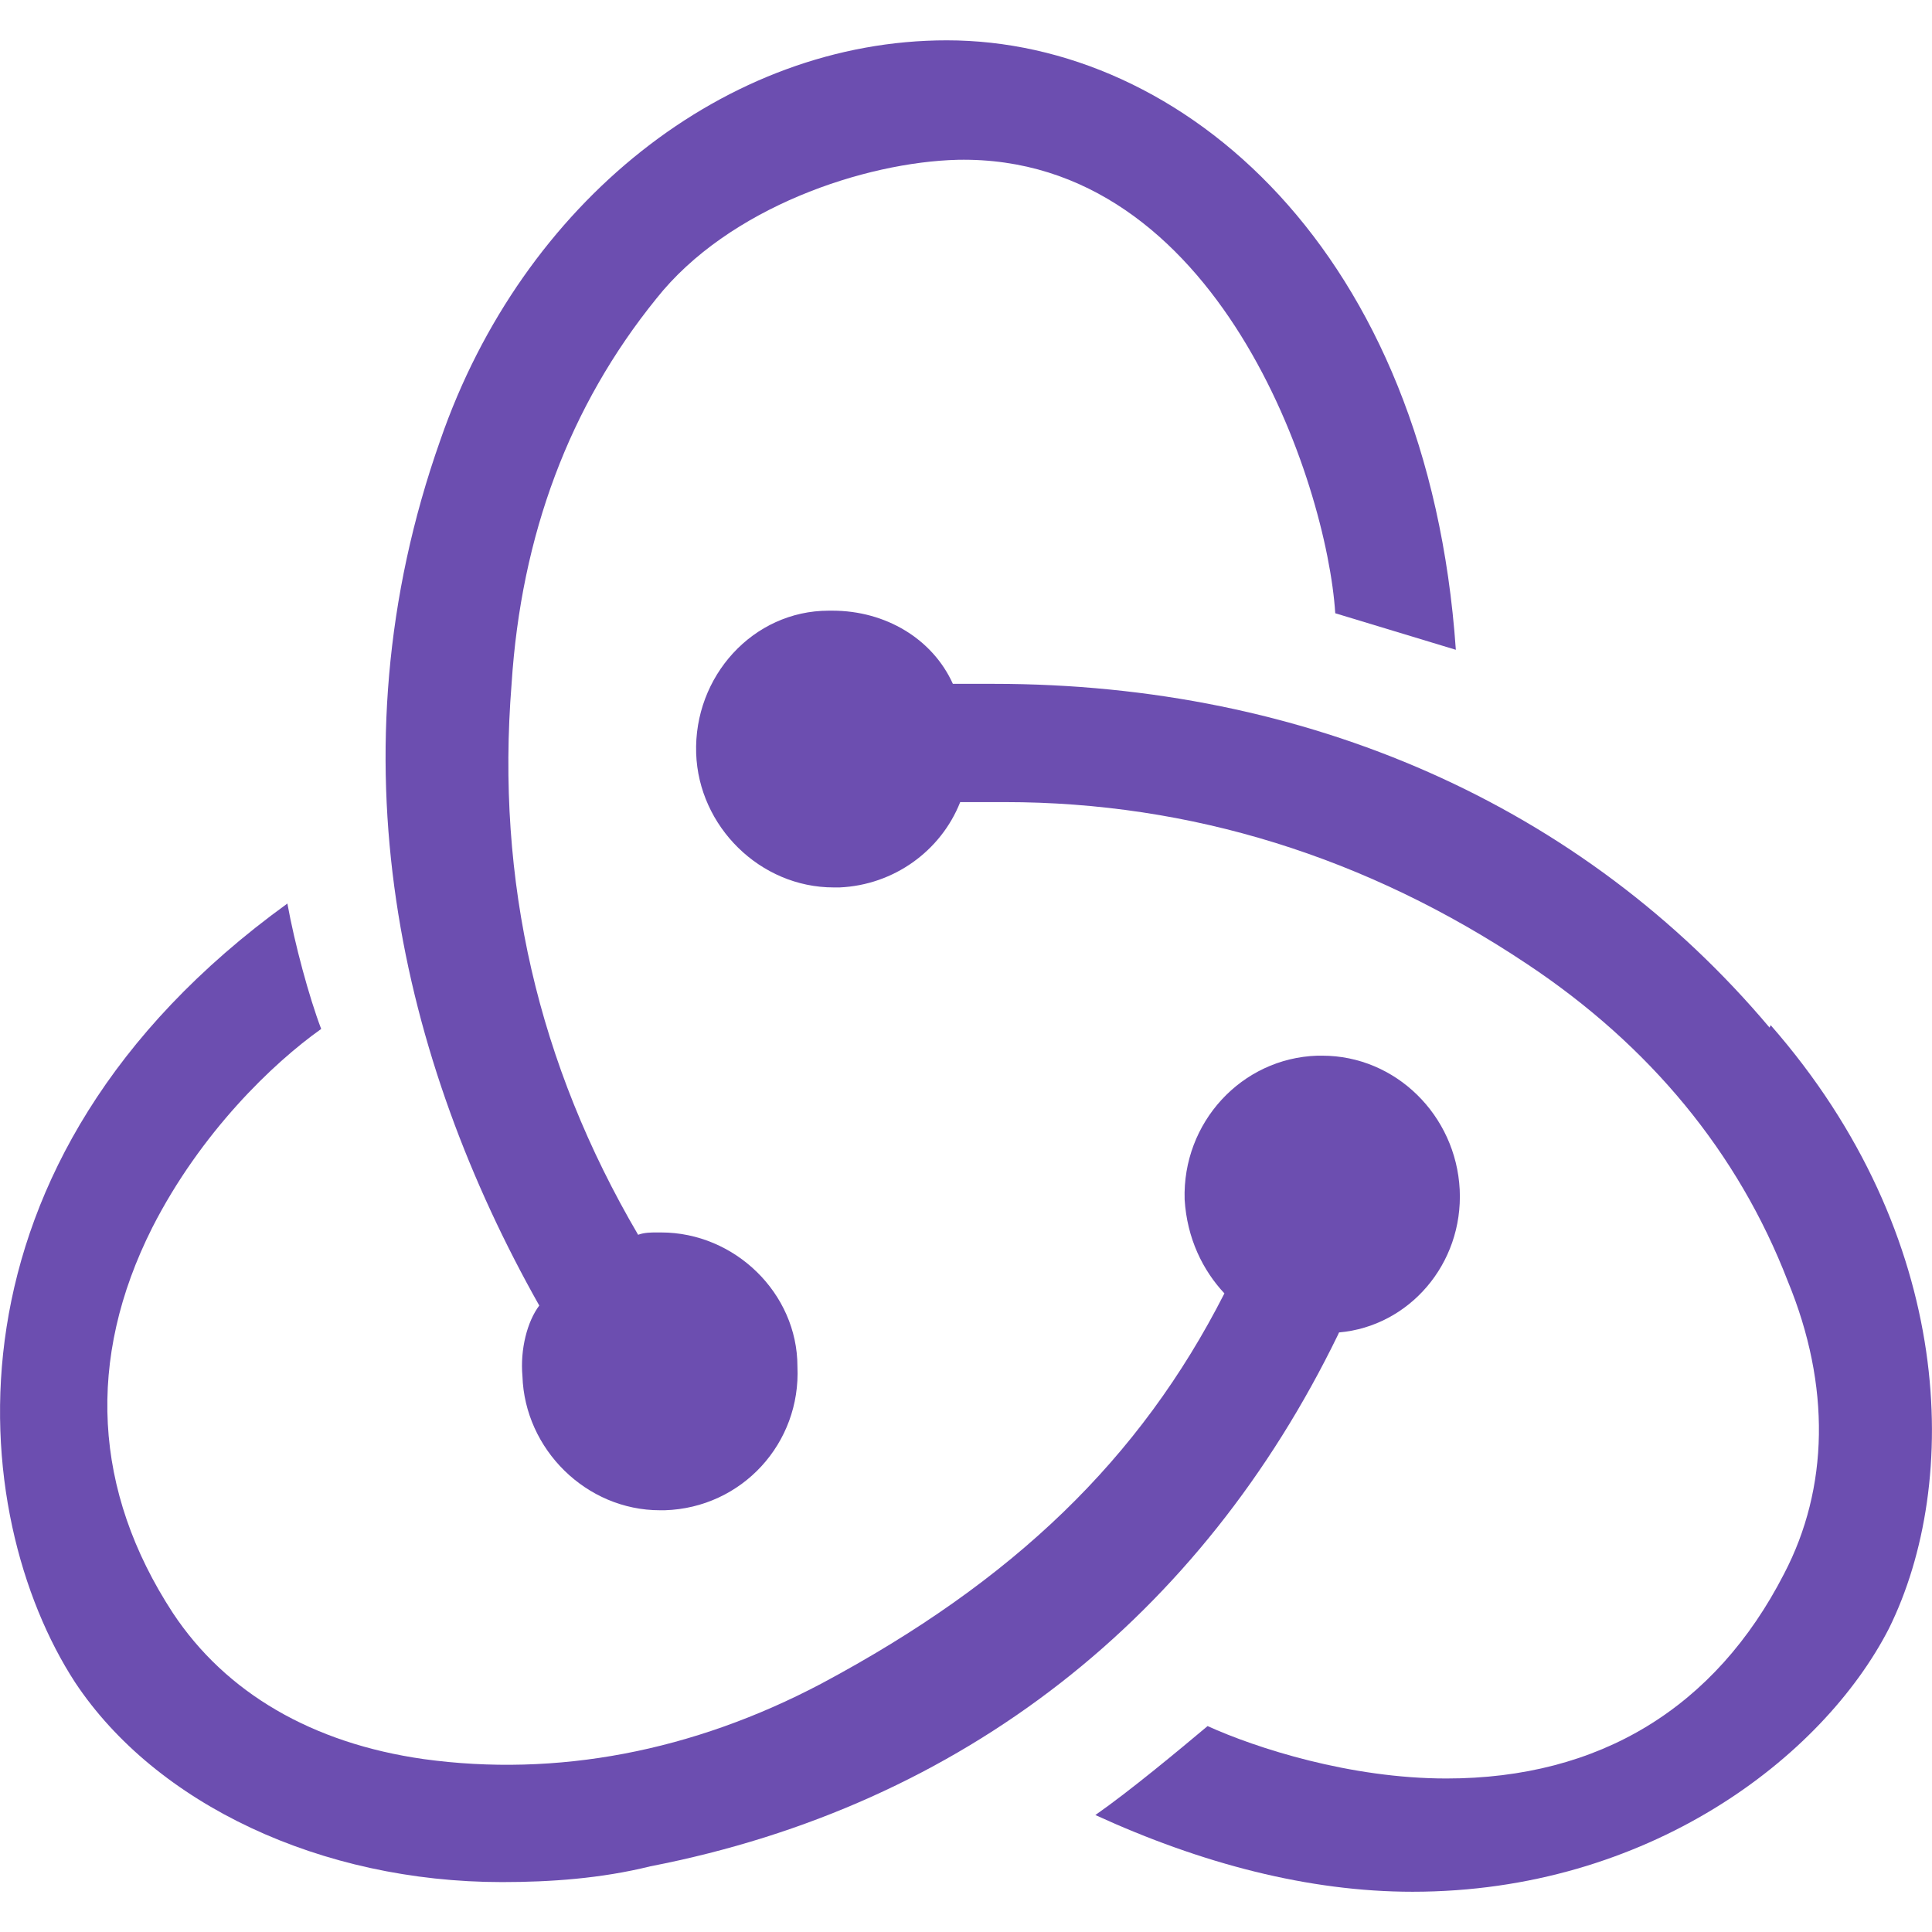
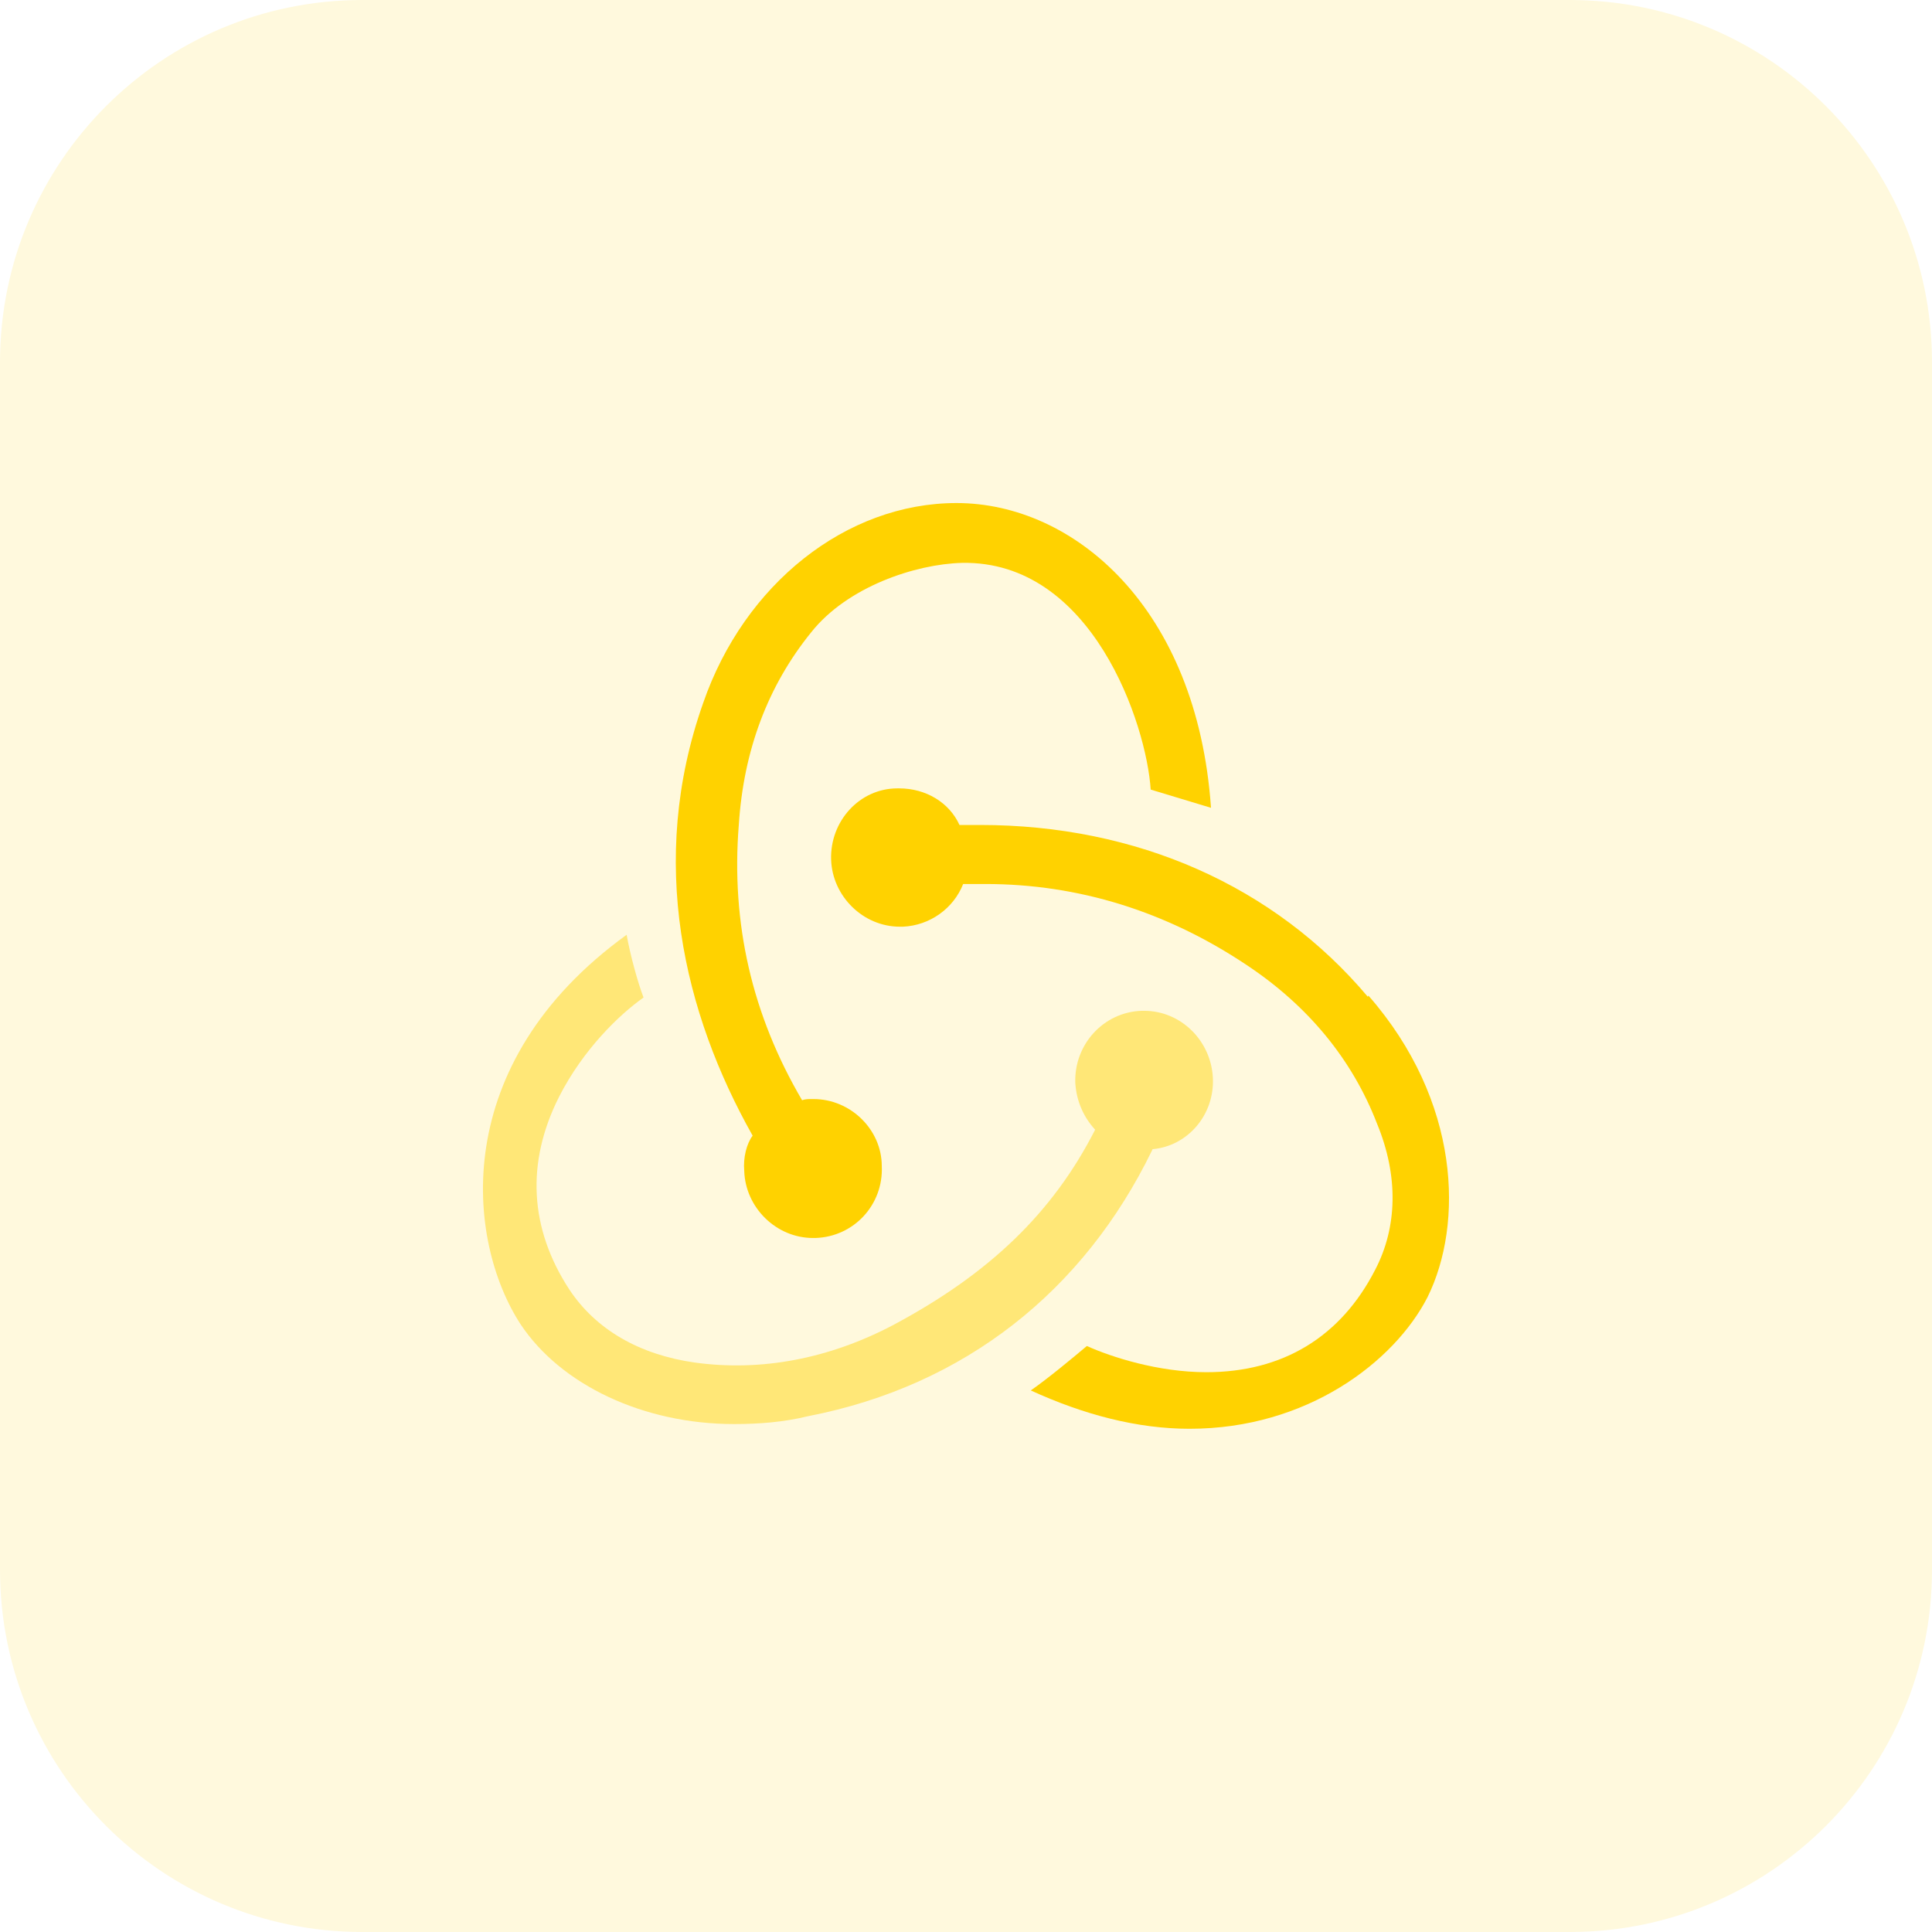
- <svg xmlns="http://www.w3.org/2000/svg" enable-background="new 0 0 24 24" viewBox="0 0 24 24">
-   <path fill="#6C4EB0" d="M8.152,3.711c0.899-1.136,2.592-1.697,3.746-1.726c3.236-0.062,4.585,4.013,4.689,5.633l1.498,0.454c-0.345-4.966-3.4-7.571-6.323-7.571C9.021,0.5,6.49,2.514,5.47,5.467c-1.393,3.937-0.479,7.722,1.229,10.751C6.55,16.415,6.46,16.762,6.49,17.095c0.029,0.909,0.793,1.666,1.708,1.666h0.06c0.959-0.03,1.693-0.832,1.648-1.787c0-0.909-0.779-1.664-1.693-1.664H8.152c-0.06,0-0.149,0-0.225,0.029c-1.243-2.12-1.768-4.392-1.572-6.843C6.474,6.648,7.074,5.043,8.152,3.711z" />
-   <path fill="#6C4EB0" d="M0.932,20.898c1.004,1.514,3.057,2.482,5.304,2.482c0.599,0,1.229-0.044,1.843-0.196c3.896-0.757,6.848-3.119,8.541-6.601l0.014-0.031c0.869-0.076,1.543-0.849,1.499-1.773c-0.046-0.924-0.795-1.665-1.708-1.665h-0.061c-0.943,0.031-1.678,0.833-1.648,1.788c0.03,0.484,0.226,0.878,0.494,1.165c-1.048,2.06-2.621,3.573-5.004,4.846c-1.603,0.847-3.296,1.166-4.944,0.939c-1.378-0.196-2.456-0.819-3.116-1.817c-0.988-1.515-1.078-3.149-0.255-4.784c0.601-1.181,1.499-2.044,2.099-2.469c-0.15-0.393-0.33-1.059-0.42-1.558C-0.867,14.433-0.416,18.823,0.932,20.898z" />
-   <path fill="#6C4EB0" d="M23.465,20.23c0.898-1.817,0.824-4.875-1.469-7.495l-0.014,0.03c-2.321-2.756-5.738-4.27-9.635-4.27h-0.51c-0.253-0.56-0.837-0.909-1.497-0.909h-0.045c-0.943,0-1.678,0.819-1.647,1.772c0.03,0.908,0.794,1.666,1.708,1.666h0.074c0.675-0.03,1.259-0.455,1.498-1.06h0.555c2.309,0,4.495,0.681,6.489,2.013c1.527,1.015,2.622,2.347,3.236,3.937c0.538,1.302,0.509,2.574-0.045,3.635c-0.854,1.665-2.293,2.544-4.195,2.544c-1.199,0-2.367-0.379-2.967-0.651c-0.359,0.301-0.959,0.801-1.394,1.105c1.318,0.604,2.652,0.953,3.94,0.953C20.469,23.5,22.64,21.836,23.465,20.23z" />
+ <svg xmlns="http://www.w3.org/2000/svg" enable-background="new 0 0 32 32" viewBox="0 0 32 32">
+   <path fill="#FFF9DD" d="M26,32H6c-3.314,0-6-2.686-6-6V6c0-3.314,2.686-6,6-6h20c3.314,0,6,2.686,6,6v20C32,29.314,29.314,32,26,32z" />
+   <path fill="#FFD200" d="M13.435,10.474c0.6-0.757,1.728-1.131,2.498-1.151c2.158-0.041,3.057,2.675,3.126,3.755l0.999,0.302c-0.23-3.311-2.267-5.048-4.215-5.048c-1.828,0-3.516,1.343-4.196,3.311c-0.929,2.625-0.319,5.148,0.819,7.167c-0.099,0.131-0.159,0.363-0.139,0.585c0.019,0.606,0.529,1.11,1.139,1.11h0.04c0.639-0.02,1.129-0.554,1.099-1.191c0-0.606-0.519-1.11-1.129-1.11h-0.041c-0.04,0-0.099,0-0.15,0.019c-0.829-1.413-1.179-2.928-1.048-4.562C12.316,12.432,12.716,11.362,13.435,10.474z" />
+   <path fill="#FFE777" d="M8.621,21.932c0.669,1.009,2.038,1.655,3.537,1.655c0.399,0,0.819-0.03,1.229-0.131c2.598-0.505,4.565-2.079,5.694-4.401l0.009-0.021c0.579-0.051,1.029-0.566,0.999-1.182c-0.031-0.616-0.53-1.11-1.139-1.11h-0.041c-0.629,0.021-1.119,0.555-1.099,1.192c0.02,0.323,0.151,0.585,0.329,0.777c-0.699,1.373-1.748,2.382-3.336,3.231c-1.069,0.565-2.198,0.778-3.296,0.626c-0.919-0.131-1.638-0.546-2.078-1.211c-0.659-1.01-0.719-2.099-0.17-3.189c0.401-0.788,0.999-1.363,1.4-1.646c-0.1-0.262-0.22-0.706-0.28-1.039C7.421,17.622,7.722,20.549,8.621,21.932z" />
+   <path fill="#FFD200" d="M23.644,21.486c0.599-1.211,0.549-3.25-0.979-4.996l-0.009,0.02c-1.548-1.837-3.826-2.846-6.424-2.846h-0.34c-0.169-0.373-0.558-0.606-0.998-0.606h-0.03c-0.629,0-1.119,0.546-1.098,1.181c0.02,0.605,0.529,1.11,1.139,1.11h0.049c0.45-0.02,0.839-0.303,0.999-0.707h0.37c1.54,0,2.997,0.454,4.326,1.342c1.018,0.676,1.748,1.564,2.158,2.625c0.359,0.868,0.339,1.716-0.03,2.423c-0.569,1.11-1.529,1.696-2.797,1.696c-0.799,0-1.578-0.253-1.978-0.434c-0.239,0.201-0.639,0.534-0.929,0.736c0.879,0.403,1.768,0.635,2.627,0.635C21.647,23.667,23.094,22.557,23.644,21.486z" />
</svg>
